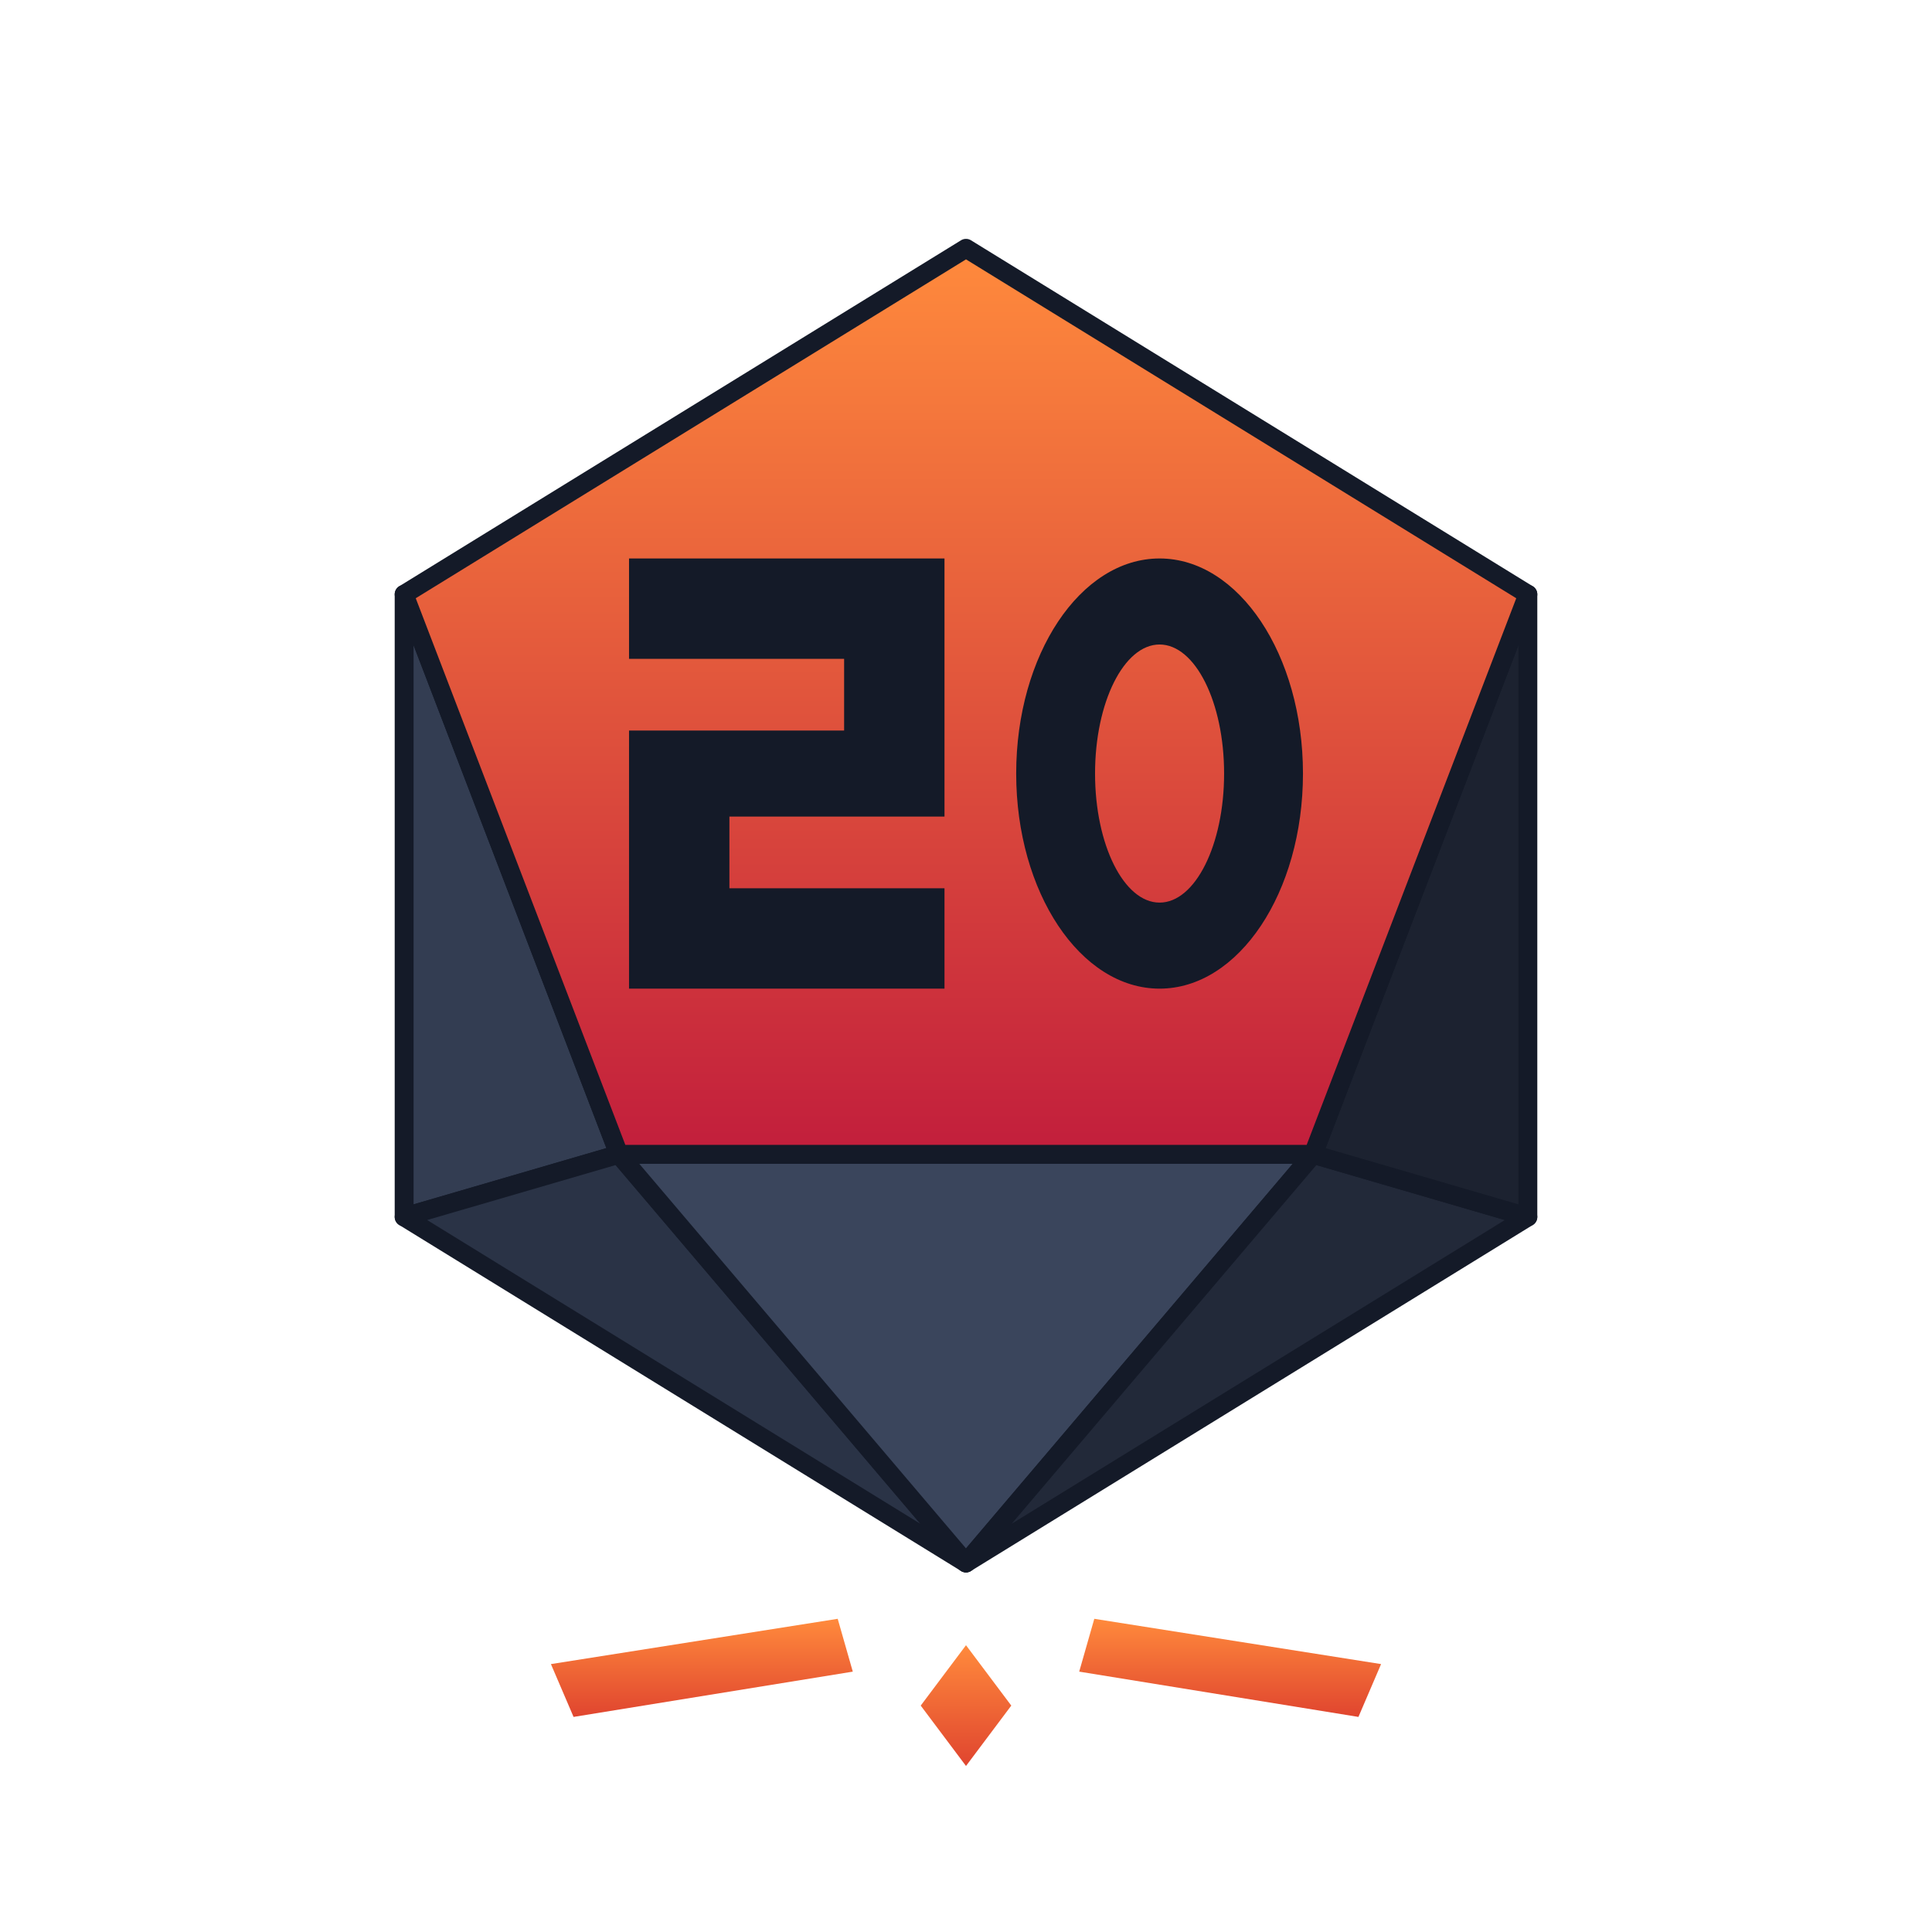
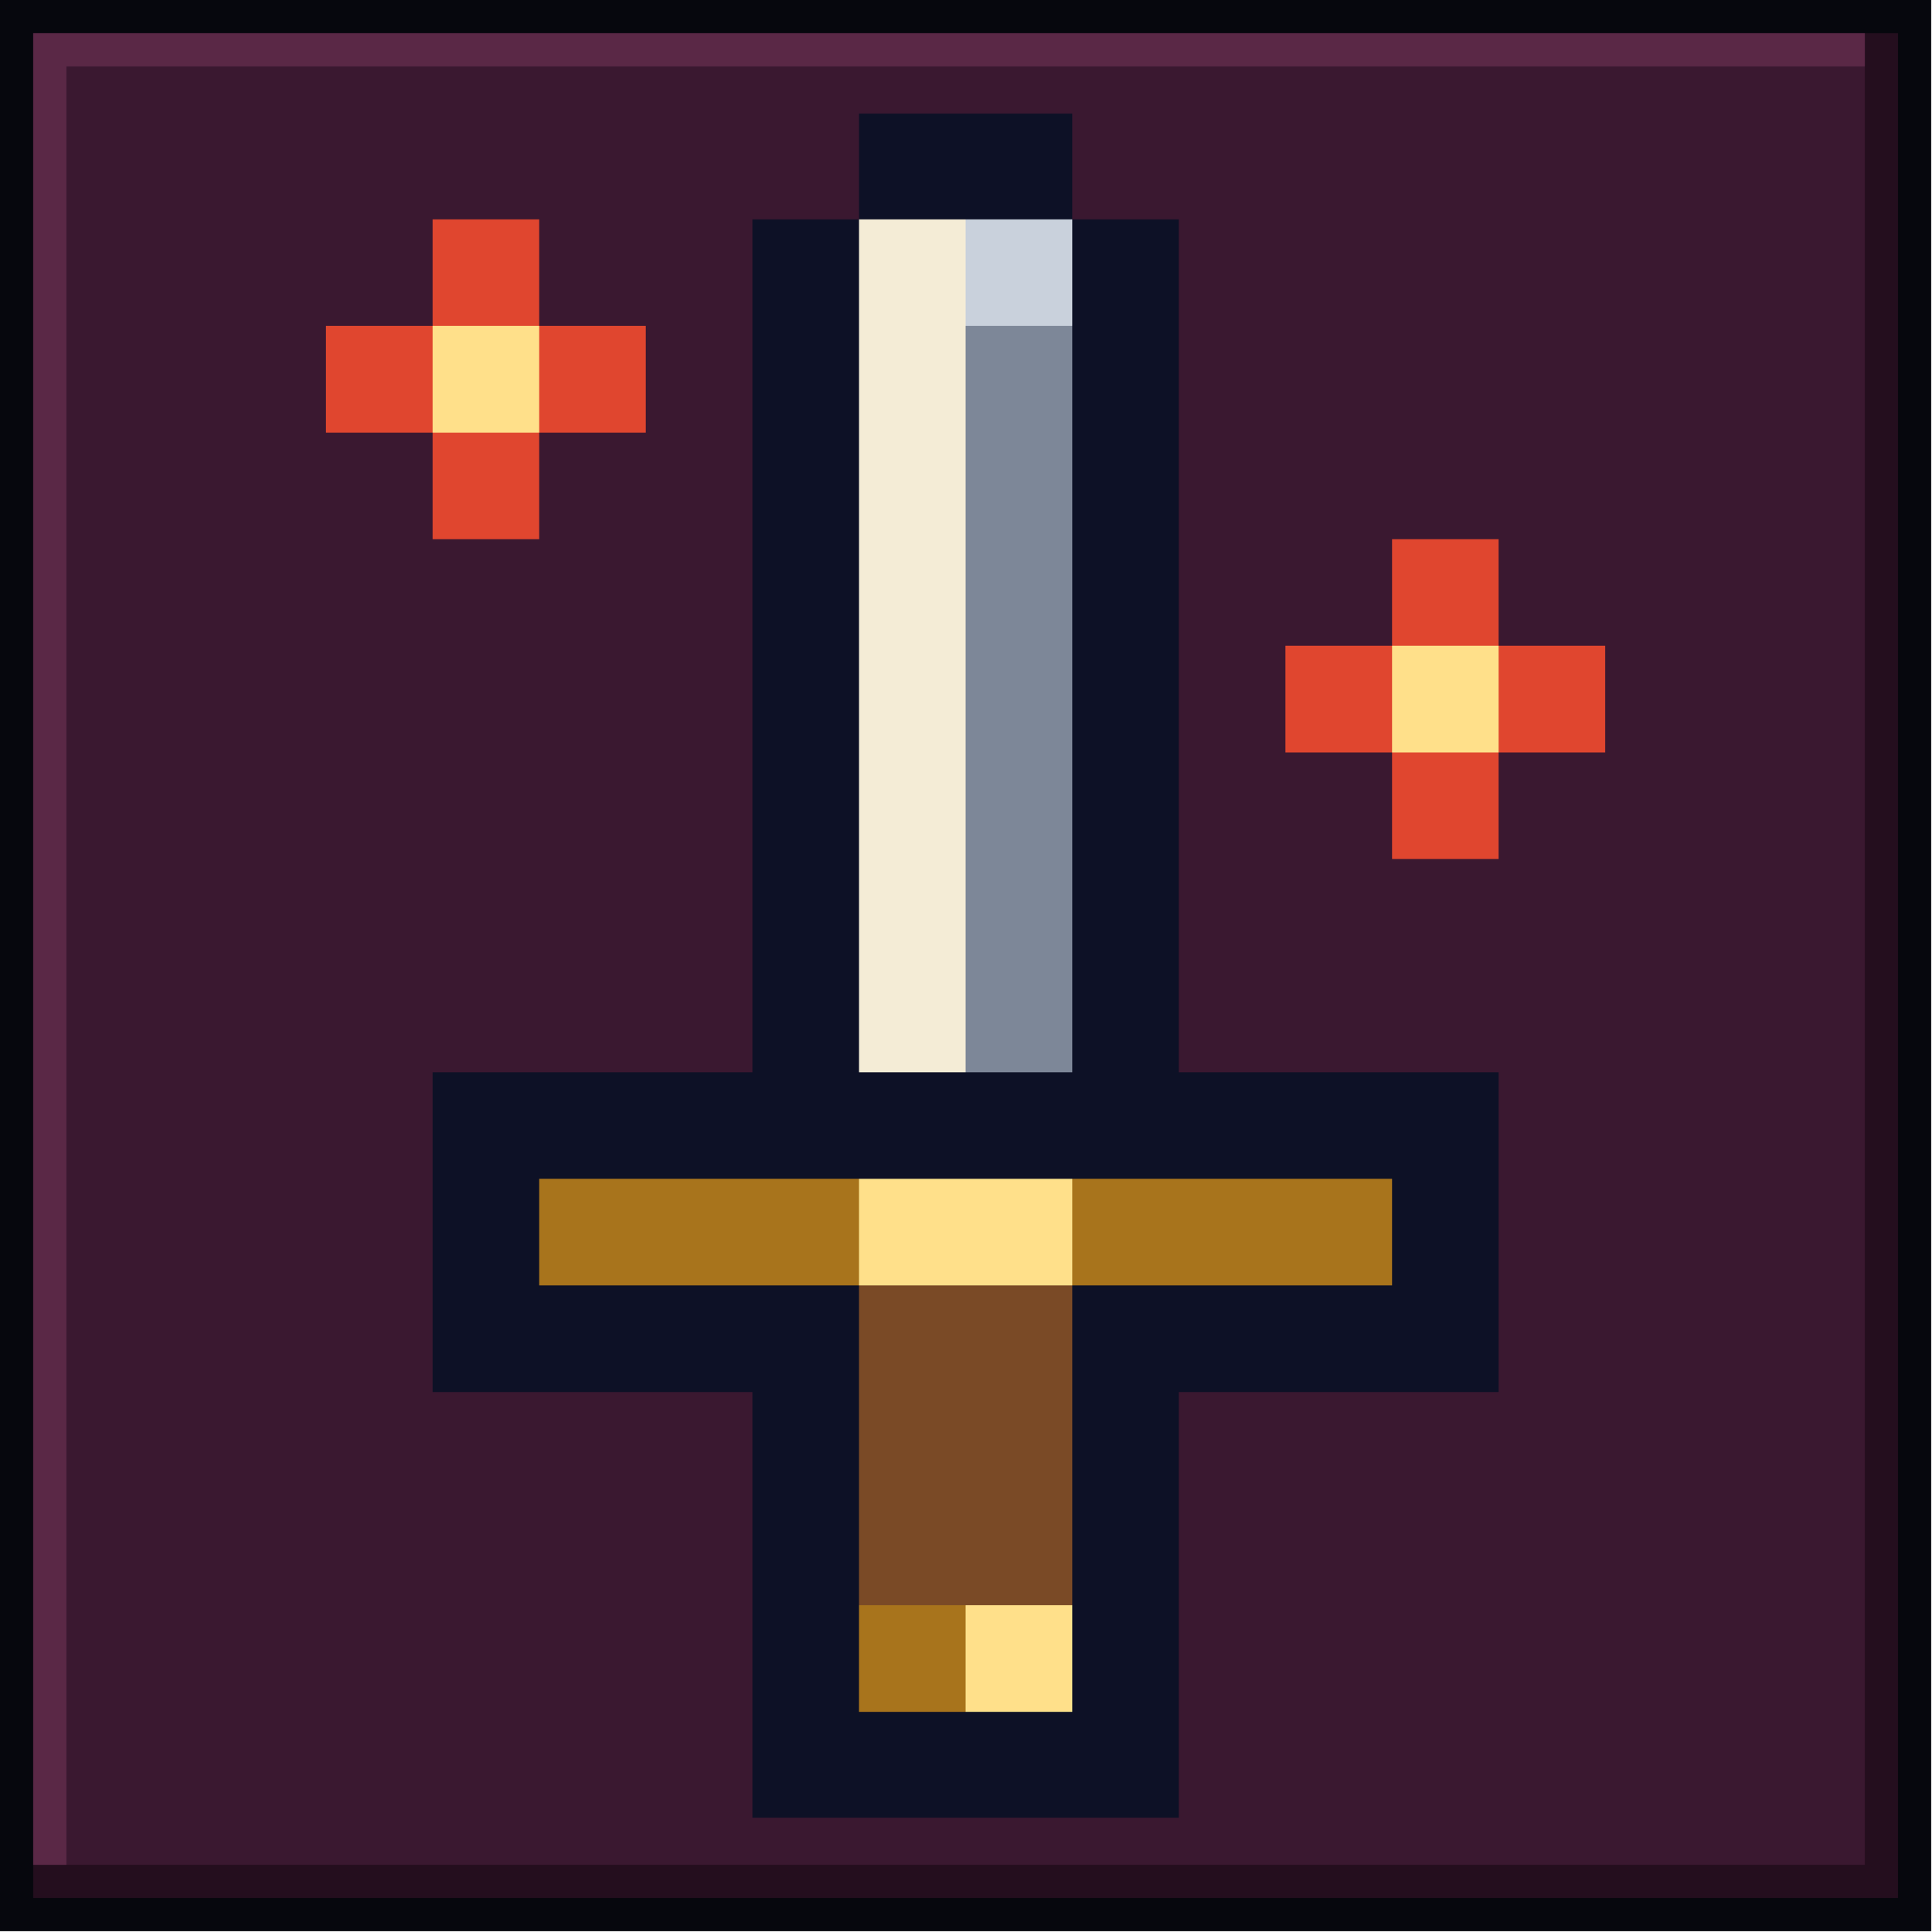
- <svg xmlns="http://www.w3.org/2000/svg" viewBox="0 0 512 512" role="img" aria-label="Critfall logo: a falling d20 with a glowing 20 face and impact spark">
-   <defs>
-     <linearGradient id="crit" x1="0" y1="0" x2="0" y2="1">
-       <stop offset="0" stop-color="#FF8A3C" />
-       <stop offset="1" stop-color="#C21E3C" />
-     </linearGradient>
-     <linearGradient id="spark" x1="0" y1="0" x2="0" y2="1">
-       <stop offset="0" stop-color="#FF8A3C" />
-       <stop offset="1" stop-color="#E0452F" />
-     </linearGradient>
-   </defs>
-   <g fill="url(#spark)">
-     <polygon points="146,441 222,429 226,443 152,455" />
-     <polygon points="366,441 290,429 286,443 360,455" />
-     <polygon points="256,436 268,452 256,468 244,452" />
-   </g>
-   <g stroke="#141A28" stroke-width="5" stroke-linejoin="round">
-     <polygon points="107.1,157.5 164,305.9 107.1,322.5" fill="#333D52" />
-     <polygon points="164,305.9 256,414.2 107.1,322.5" fill="#2A3346" />
-     <polygon points="164,305.9 348,305.9 256,414.2" fill="#3A455C" />
-     <polygon points="348,305.9 404.9,322.5 256,414.2" fill="#222939" />
-     <polygon points="348,305.9 404.9,157.5 404.9,322.5" fill="#1C2230" />
-     <polygon points="256,65.8 404.9,157.5 348,305.9 164,305.9 107.1,157.5" fill="url(#crit)" />
-   </g>
-   <g fill="#141A28" transform="translate(166.7,148) scale(1.9)">
-     <path d="M0 0 H44 V36 H14 V46 H44 V60 H0 V24 H30 V14 H0 Z" />
-     <path fill-rule="evenodd" d="M54 30 a20 30 0 1 0 40 0 a20 30 0 1 0 -40 0 Z M65 30 a9 18 0 1 1 18 0 a9 18 0 1 1 -18 0 Z" />
-   </g>
+ <svg xmlns="http://www.w3.org/2000/svg" viewBox="0 0 290 290" shape-rendering="crispEdges">
+   <rect width="290" height="290" fill="#06070d" />
+   <rect x="5" y="5" width="280" height="280" fill="#240e1e" />
+   <rect x="5" y="5" width="275" height="275" fill="#5a2846" />
+   <rect x="10" y="10" width="270" height="270" fill="#3a1830" />
+   <rect x="129" y="17" width="32" height="16" fill="#0d1126" />
+   <rect x="65" y="33" width="16" height="16" fill="#e0462f" />
+   <rect x="113" y="33" width="16" height="16" fill="#0d1126" />
+   <rect x="129" y="33" width="16" height="16" fill="#f4ecd6" />
+   <rect x="145" y="33" width="16" height="16" fill="#c9d1dc" />
+   <rect x="161" y="33" width="16" height="16" fill="#0d1126" />
+   <rect x="49" y="49" width="16" height="16" fill="#e0462f" />
+   <rect x="65" y="49" width="16" height="16" fill="#ffe08a" />
+   <rect x="81" y="49" width="16" height="16" fill="#e0462f" />
+   <rect x="113" y="49" width="16" height="16" fill="#0d1126" />
+   <rect x="129" y="49" width="16" height="16" fill="#f4ecd6" />
+   <rect x="145" y="49" width="16" height="16" fill="#7d8798" />
+   <rect x="161" y="49" width="16" height="16" fill="#0d1126" />
+   <rect x="65" y="65" width="16" height="16" fill="#e0462f" />
+   <rect x="113" y="65" width="16" height="16" fill="#0d1126" />
+   <rect x="129" y="65" width="16" height="16" fill="#f4ecd6" />
+   <rect x="145" y="65" width="16" height="16" fill="#7d8798" />
+   <rect x="161" y="65" width="16" height="16" fill="#0d1126" />
+   <rect x="113" y="81" width="16" height="16" fill="#0d1126" />
+   <rect x="129" y="81" width="16" height="16" fill="#f4ecd6" />
+   <rect x="145" y="81" width="16" height="16" fill="#7d8798" />
+   <rect x="161" y="81" width="16" height="16" fill="#0d1126" />
+   <rect x="209" y="81" width="16" height="16" fill="#e0462f" />
+   <rect x="113" y="97" width="16" height="16" fill="#0d1126" />
+   <rect x="129" y="97" width="16" height="16" fill="#f4ecd6" />
+   <rect x="145" y="97" width="16" height="16" fill="#7d8798" />
+   <rect x="161" y="97" width="16" height="16" fill="#0d1126" />
+   <rect x="193" y="97" width="16" height="16" fill="#e0462f" />
+   <rect x="209" y="97" width="16" height="16" fill="#ffe08a" />
+   <rect x="225" y="97" width="16" height="16" fill="#e0462f" />
+   <rect x="113" y="113" width="16" height="16" fill="#0d1126" />
+   <rect x="129" y="113" width="16" height="16" fill="#f4ecd6" />
+   <rect x="145" y="113" width="16" height="16" fill="#7d8798" />
+   <rect x="161" y="113" width="16" height="16" fill="#0d1126" />
+   <rect x="209" y="113" width="16" height="16" fill="#e0462f" />
+   <rect x="113" y="129" width="16" height="16" fill="#0d1126" />
+   <rect x="129" y="129" width="16" height="16" fill="#f4ecd6" />
+   <rect x="145" y="129" width="16" height="16" fill="#7d8798" />
+   <rect x="161" y="129" width="16" height="16" fill="#0d1126" />
+   <rect x="113" y="145" width="16" height="16" fill="#0d1126" />
+   <rect x="129" y="145" width="16" height="16" fill="#f4ecd6" />
+   <rect x="145" y="145" width="16" height="16" fill="#7d8798" />
+   <rect x="161" y="145" width="16" height="16" fill="#0d1126" />
+   <rect x="65" y="161" width="160" height="16" fill="#0d1126" />
+   <rect x="65" y="177" width="16" height="16" fill="#0d1126" />
+   <rect x="81" y="177" width="48" height="16" fill="#a8741c" />
+   <rect x="129" y="177" width="32" height="16" fill="#ffe08a" />
+   <rect x="161" y="177" width="48" height="16" fill="#a8741c" />
+   <rect x="209" y="177" width="16" height="16" fill="#0d1126" />
+   <rect x="65" y="193" width="64" height="16" fill="#0d1126" />
+   <rect x="129" y="193" width="32" height="16" fill="#7a4a26" />
+   <rect x="161" y="193" width="64" height="16" fill="#0d1126" />
+   <rect x="113" y="209" width="16" height="16" fill="#0d1126" />
+   <rect x="129" y="209" width="32" height="16" fill="#7a4a26" />
+   <rect x="161" y="209" width="16" height="16" fill="#0d1126" />
+   <rect x="113" y="225" width="16" height="16" fill="#0d1126" />
+   <rect x="129" y="225" width="32" height="16" fill="#7a4a26" />
+   <rect x="161" y="225" width="16" height="16" fill="#0d1126" />
+   <rect x="113" y="241" width="16" height="16" fill="#0d1126" />
+   <rect x="129" y="241" width="16" height="16" fill="#a8741c" />
+   <rect x="145" y="241" width="16" height="16" fill="#ffe08a" />
+   <rect x="161" y="241" width="16" height="16" fill="#0d1126" />
+   <rect x="113" y="257" width="64" height="16" fill="#0d1126" />
</svg>
